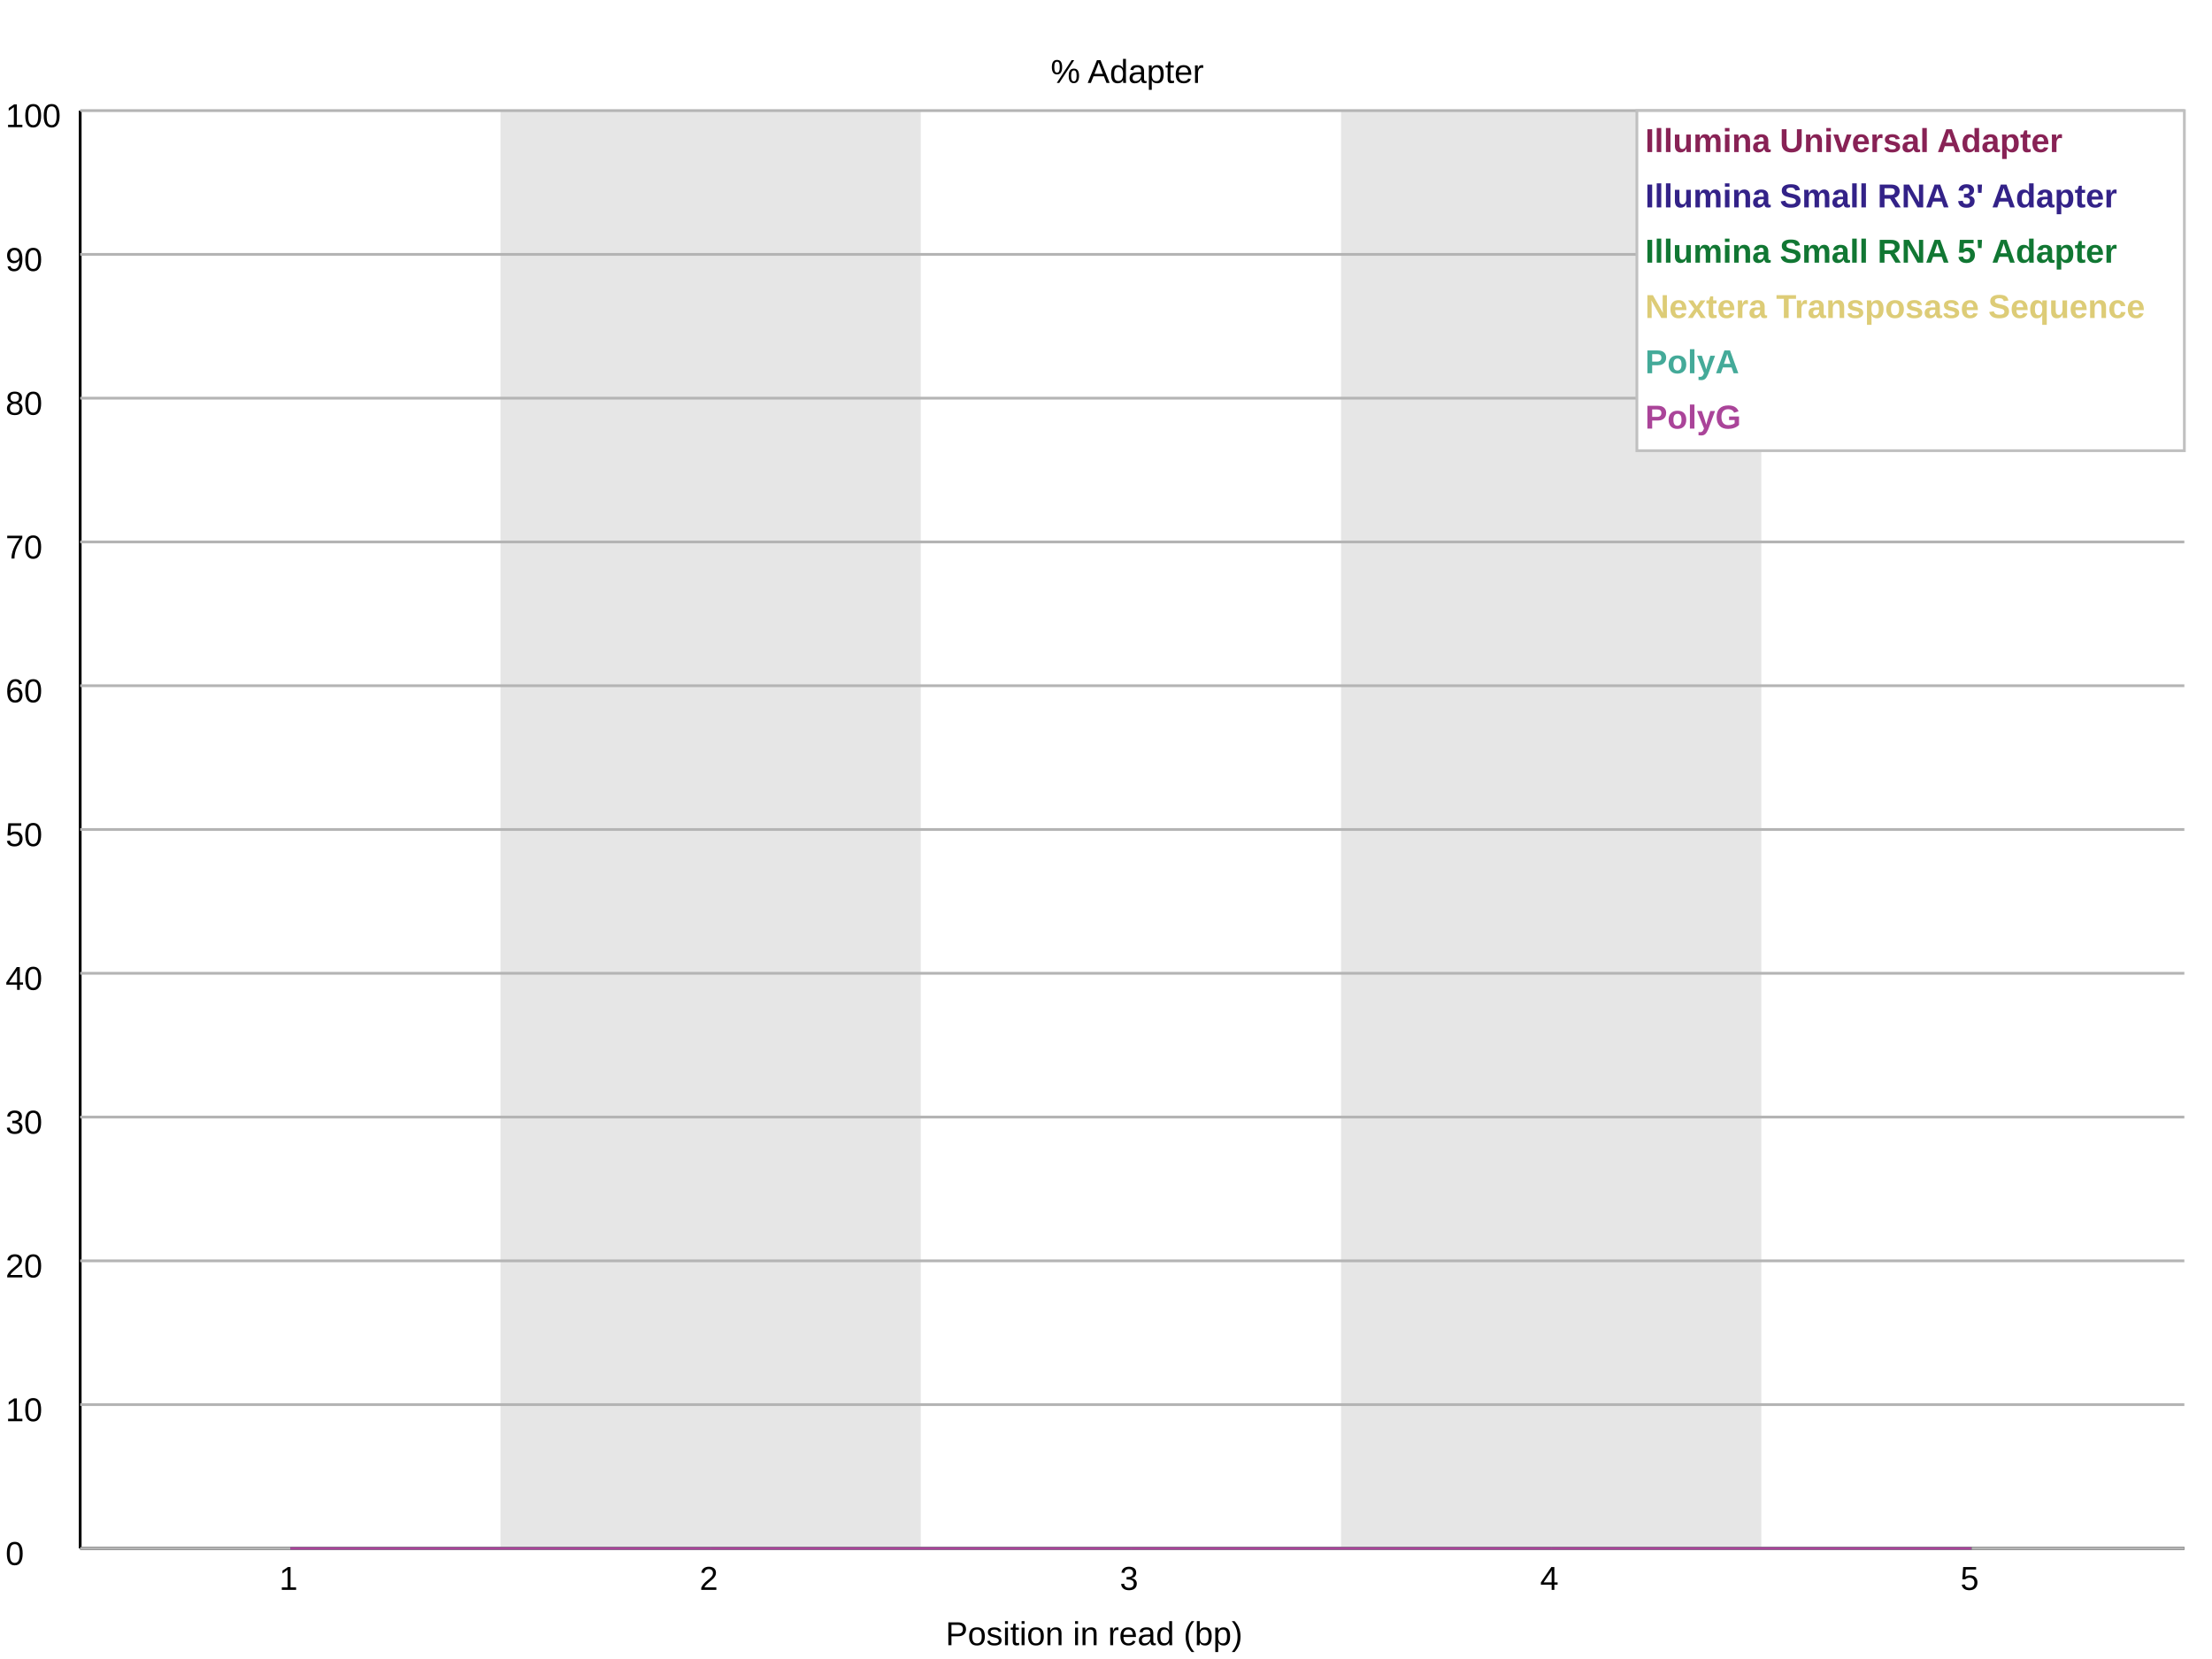
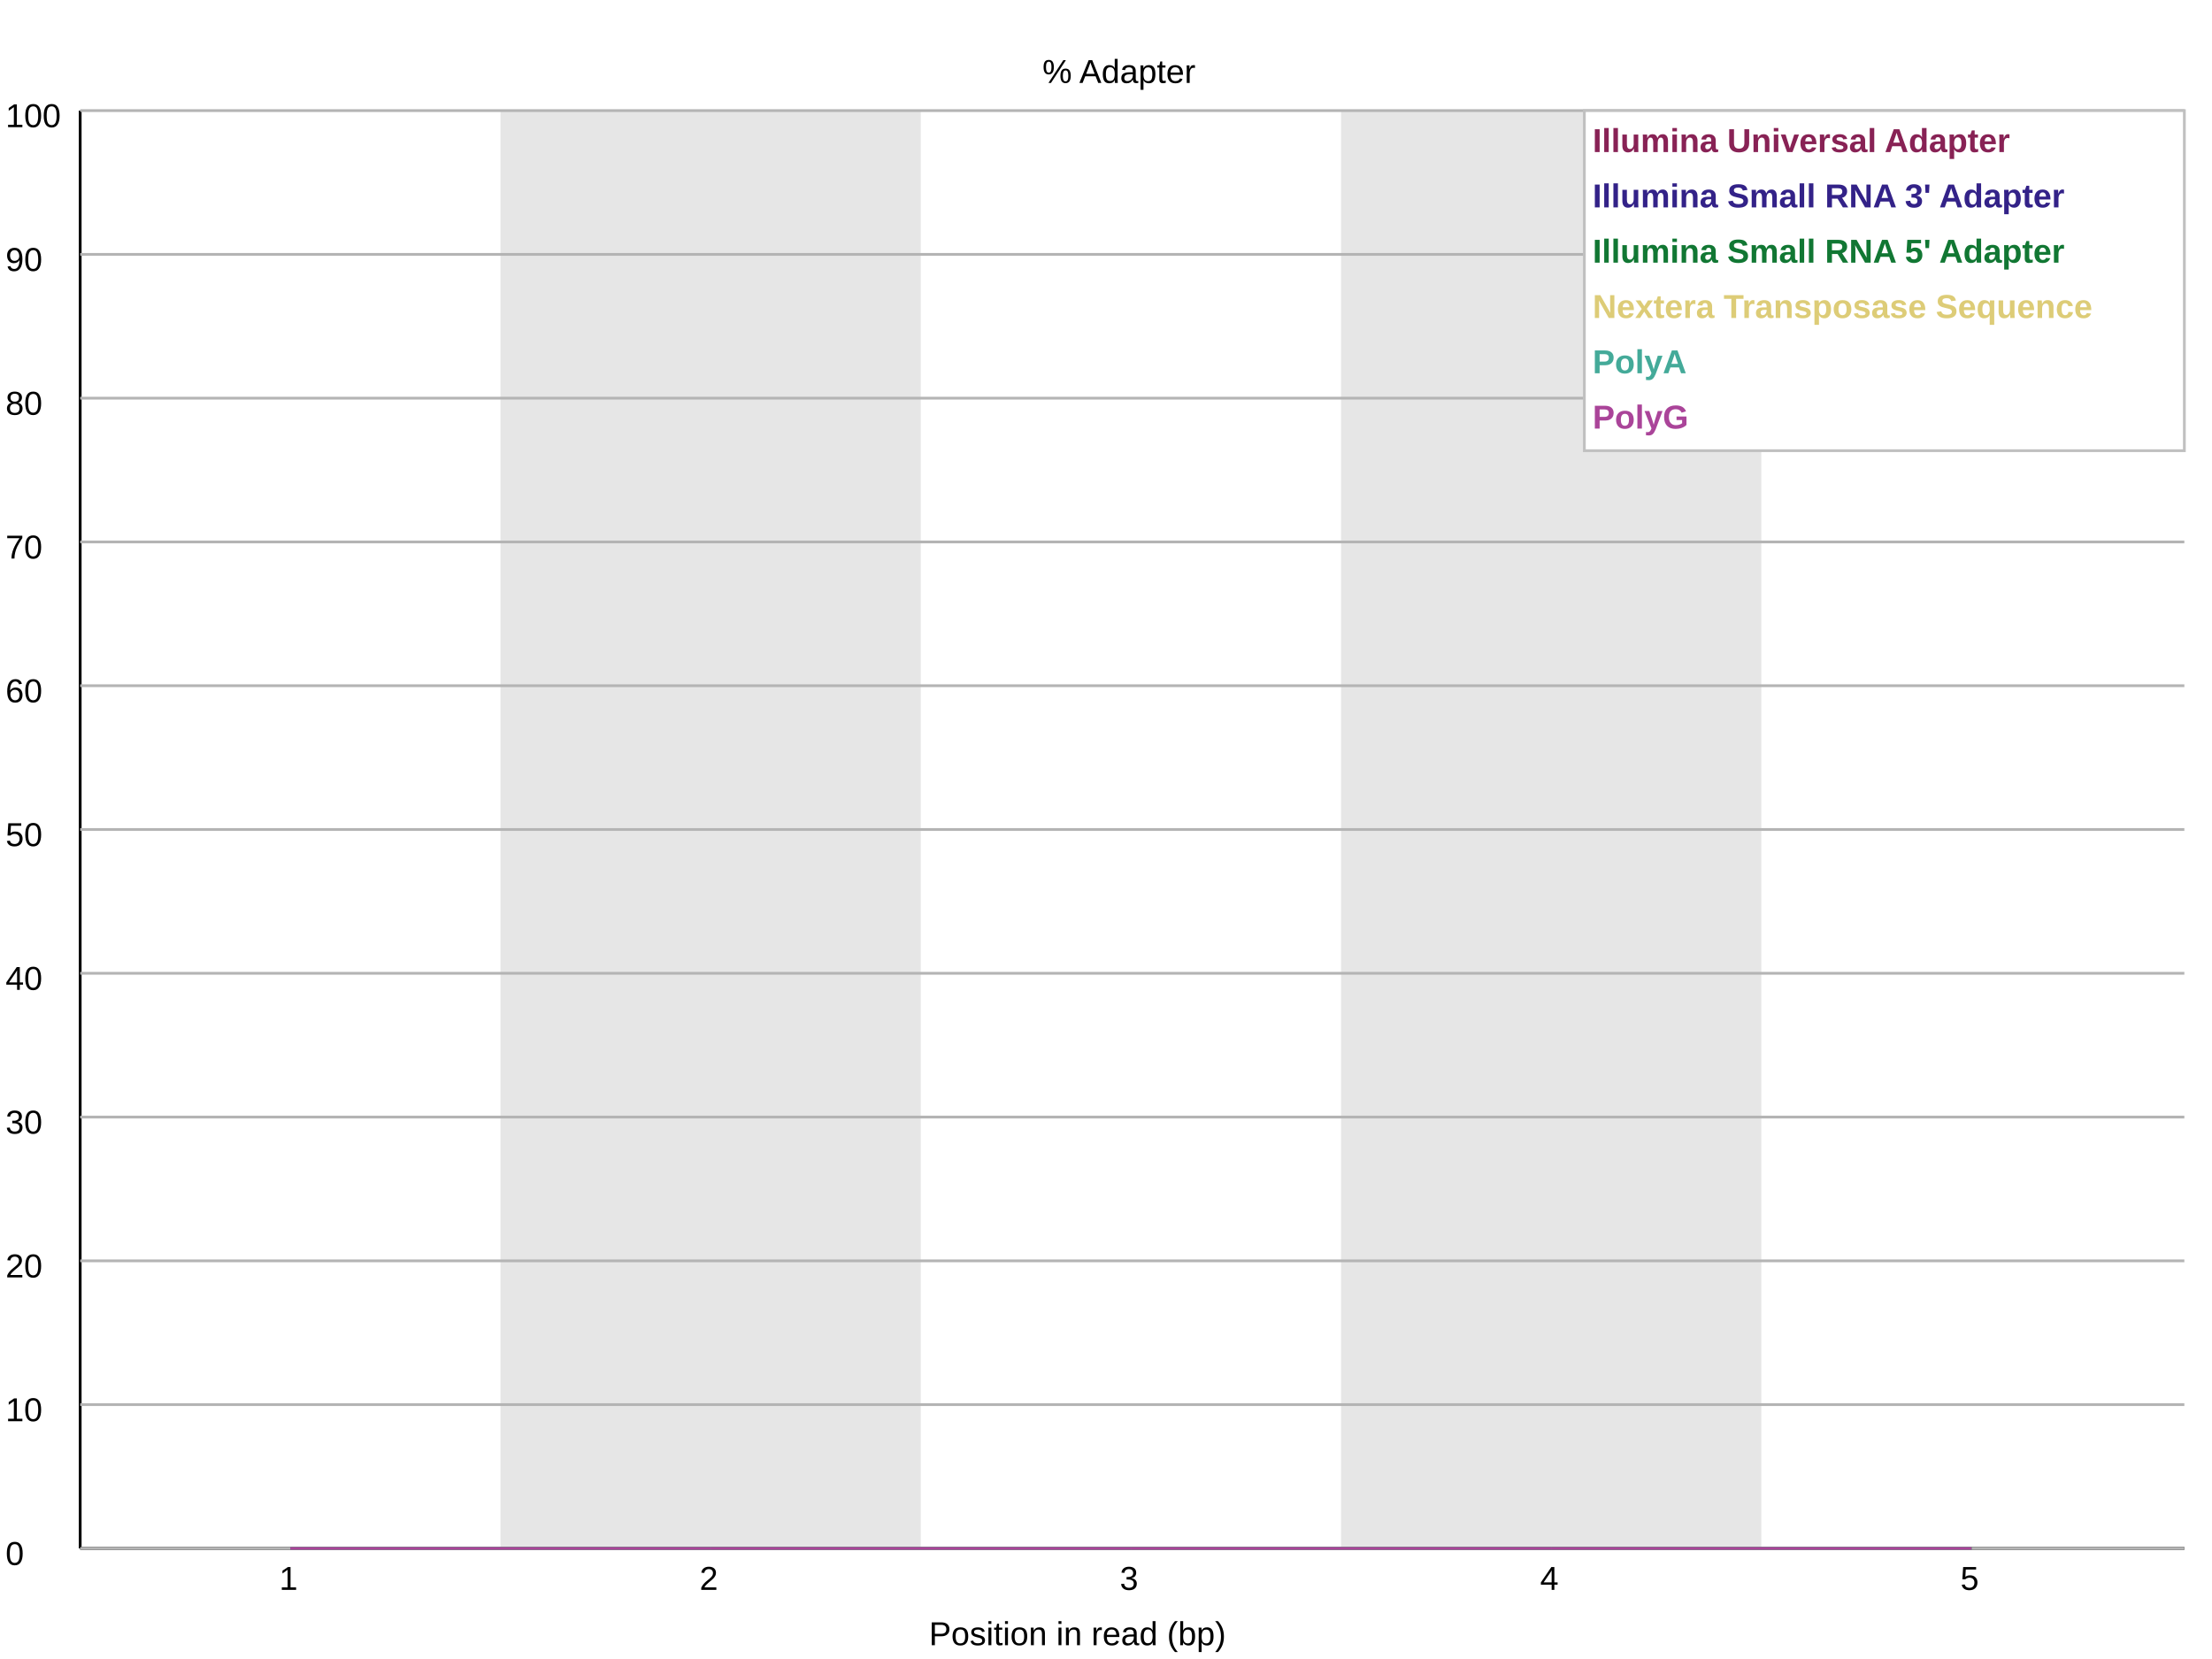
<svg xmlns="http://www.w3.org/2000/svg" width="800" height="600" version="1.1">
  <rect width="800" height="600" x="0" y="0" style="fill:rgb(238,238,238);stroke:none" />
  <rect width="800" height="600" x="0" y="0" style="fill:rgb(255,255,255);stroke:none" />
  <text x="2" y="566" fill="rgb(0,0,0)" font-family="Arial" font-size="12">0</text>
  <text x="2" y="514" fill="rgb(0,0,0)" font-family="Arial" font-size="12">10</text>
  <text x="2" y="462" fill="rgb(0,0,0)" font-family="Arial" font-size="12">20</text>
  <text x="2" y="410" fill="rgb(0,0,0)" font-family="Arial" font-size="12">30</text>
  <text x="2" y="358" fill="rgb(0,0,0)" font-family="Arial" font-size="12">40</text>
  <text x="2" y="306" fill="rgb(0,0,0)" font-family="Arial" font-size="12">50</text>
  <text x="2" y="254" fill="rgb(0,0,0)" font-family="Arial" font-size="12">60</text>
  <text x="2" y="202" fill="rgb(0,0,0)" font-family="Arial" font-size="12">70</text>
  <text x="2" y="150" fill="rgb(0,0,0)" font-family="Arial" font-size="12">80</text>
  <text x="2" y="98" fill="rgb(0,0,0)" font-family="Arial" font-size="12">90</text>
  <text x="2" y="46" fill="rgb(0,0,0)" font-family="Arial" font-size="12">100</text>
-   <text x="380" y="30" fill="rgb(0,0,0)" font-family="Arial" font-size="12">% Adapter</text>
+   <text x="377" y="30" fill="rgb(0,0,0)" font-family="Arial" font-size="12">% Adapter</text>
  <line x1="29" y1="560" x2="790" y2="560" stroke="rgb(0,0,0)" stroke-width="1" />
  <line x1="29" y1="560" x2="29" y2="40" stroke="rgb(0,0,0)" stroke-width="1" />
-   <text x="342" y="595" fill="rgb(0,0,0)" font-family="Arial" font-size="12">Position in read (bp)</text>
+   <text x="336" y="595" fill="rgb(0,0,0)" font-family="Arial" font-size="12">Position in read (bp)</text>
  <text x="101" y="575" fill="rgb(0,0,0)" font-family="Arial" font-size="12">1</text>
  <rect width="152" height="520" x="181" y="40" style="fill:rgb(230,230,230);stroke:none" />
  <text x="253" y="575" fill="rgb(0,0,0)" font-family="Arial" font-size="12">2</text>
  <text x="405" y="575" fill="rgb(0,0,0)" font-family="Arial" font-size="12">3</text>
  <rect width="152" height="520" x="485" y="40" style="fill:rgb(230,230,230);stroke:none" />
  <text x="557" y="575" fill="rgb(0,0,0)" font-family="Arial" font-size="12">4</text>
  <text x="709" y="575" fill="rgb(0,0,0)" font-family="Arial" font-size="12">5</text>
  <line x1="29" y1="560" x2="790" y2="560" stroke="rgb(180,180,180)" stroke-width="1" />
  <line x1="29" y1="508" x2="790" y2="508" stroke="rgb(180,180,180)" stroke-width="1" />
  <line x1="29" y1="456" x2="790" y2="456" stroke="rgb(180,180,180)" stroke-width="1" />
  <line x1="29" y1="404" x2="790" y2="404" stroke="rgb(180,180,180)" stroke-width="1" />
  <line x1="29" y1="352" x2="790" y2="352" stroke="rgb(180,180,180)" stroke-width="1" />
  <line x1="29" y1="300" x2="790" y2="300" stroke="rgb(180,180,180)" stroke-width="1" />
  <line x1="29" y1="248" x2="790" y2="248" stroke="rgb(180,180,180)" stroke-width="1" />
  <line x1="29" y1="196" x2="790" y2="196" stroke="rgb(180,180,180)" stroke-width="1" />
  <line x1="29" y1="144" x2="790" y2="144" stroke="rgb(180,180,180)" stroke-width="1" />
  <line x1="29" y1="92" x2="790" y2="92" stroke="rgb(180,180,180)" stroke-width="1" />
  <line x1="29" y1="40" x2="790" y2="40" stroke="rgb(180,180,180)" stroke-width="1" />
  <line x1="105" y1="560" x2="257" y2="560" stroke="rgb(136,34,85)" stroke-width="1" />
  <line x1="257" y1="560" x2="409" y2="560" stroke="rgb(136,34,85)" stroke-width="1" />
  <line x1="409" y1="560" x2="561" y2="560" stroke="rgb(136,34,85)" stroke-width="1" />
  <line x1="561" y1="560" x2="713" y2="560" stroke="rgb(136,34,85)" stroke-width="1" />
  <line x1="105" y1="560" x2="257" y2="560" stroke="rgb(51,34,136)" stroke-width="1" />
  <line x1="257" y1="560" x2="409" y2="560" stroke="rgb(51,34,136)" stroke-width="1" />
  <line x1="409" y1="560" x2="561" y2="560" stroke="rgb(51,34,136)" stroke-width="1" />
  <line x1="561" y1="560" x2="713" y2="560" stroke="rgb(51,34,136)" stroke-width="1" />
  <line x1="105" y1="560" x2="257" y2="560" stroke="rgb(17,119,51)" stroke-width="1" />
  <line x1="257" y1="560" x2="409" y2="560" stroke="rgb(17,119,51)" stroke-width="1" />
  <line x1="409" y1="560" x2="561" y2="560" stroke="rgb(17,119,51)" stroke-width="1" />
  <line x1="561" y1="560" x2="713" y2="560" stroke="rgb(17,119,51)" stroke-width="1" />
  <line x1="105" y1="560" x2="257" y2="560" stroke="rgb(221,204,119)" stroke-width="1" />
  <line x1="257" y1="560" x2="409" y2="560" stroke="rgb(221,204,119)" stroke-width="1" />
  <line x1="409" y1="560" x2="561" y2="560" stroke="rgb(221,204,119)" stroke-width="1" />
  <line x1="561" y1="560" x2="713" y2="560" stroke="rgb(221,204,119)" stroke-width="1" />
  <line x1="105" y1="560" x2="257" y2="560" stroke="rgb(68,170,153)" stroke-width="1" />
  <line x1="257" y1="560" x2="409" y2="560" stroke="rgb(68,170,153)" stroke-width="1" />
  <line x1="409" y1="560" x2="561" y2="560" stroke="rgb(68,170,153)" stroke-width="1" />
  <line x1="561" y1="560" x2="713" y2="560" stroke="rgb(68,170,153)" stroke-width="1" />
  <line x1="105" y1="560" x2="257" y2="560" stroke="rgb(170,68,153)" stroke-width="1" />
  <line x1="257" y1="560" x2="409" y2="560" stroke="rgb(170,68,153)" stroke-width="1" />
  <line x1="409" y1="560" x2="561" y2="560" stroke="rgb(170,68,153)" stroke-width="1" />
  <line x1="561" y1="560" x2="713" y2="560" stroke="rgb(170,68,153)" stroke-width="1" />
-   <rect width="198" height="123" x="592" y="40" style="fill:rgb(255,255,255);stroke:none" />
-   <rect width="198" height="123" x="592" y="40" rx="0" ry="0" style="fill:none;stroke-width:1;stroke:rgb(192,192,192)" />
-   <text x="595" y="55" fill="rgb(136,34,85)" font-family="Arial" font-size="12" font-weight="bold">Illumina Universal Adapter</text>
-   <text x="595" y="75" fill="rgb(51,34,136)" font-family="Arial" font-size="12" font-weight="bold">Illumina Small RNA 3' Adapter</text>
-   <text x="595" y="95" fill="rgb(17,119,51)" font-family="Arial" font-size="12" font-weight="bold">Illumina Small RNA 5' Adapter</text>
-   <text x="595" y="115" fill="rgb(221,204,119)" font-family="Arial" font-size="12" font-weight="bold">Nextera Transposase Sequence</text>
-   <text x="595" y="135" fill="rgb(68,170,153)" font-family="Arial" font-size="12" font-weight="bold">PolyA</text>
-   <text x="595" y="155" fill="rgb(170,68,153)" font-family="Arial" font-size="12" font-weight="bold">PolyG</text>
+   <rect width="217" height="123" x="573" y="40" style="fill:rgb(255,255,255);stroke:none" />
+   <rect width="217" height="123" x="573" y="40" rx="0" ry="0" style="fill:none;stroke-width:1;stroke:rgb(192,192,192)" />
+   <text x="576" y="55" fill="rgb(136,34,85)" font-family="Arial" font-size="12" font-weight="bold">Illumina Universal Adapter</text>
+   <text x="576" y="75" fill="rgb(51,34,136)" font-family="Arial" font-size="12" font-weight="bold">Illumina Small RNA 3' Adapter</text>
+   <text x="576" y="95" fill="rgb(17,119,51)" font-family="Arial" font-size="12" font-weight="bold">Illumina Small RNA 5' Adapter</text>
+   <text x="576" y="115" fill="rgb(221,204,119)" font-family="Arial" font-size="12" font-weight="bold">Nextera Transposase Sequence</text>
+   <text x="576" y="135" fill="rgb(68,170,153)" font-family="Arial" font-size="12" font-weight="bold">PolyA</text>
+   <text x="576" y="155" fill="rgb(170,68,153)" font-family="Arial" font-size="12" font-weight="bold">PolyG</text>
</svg>
